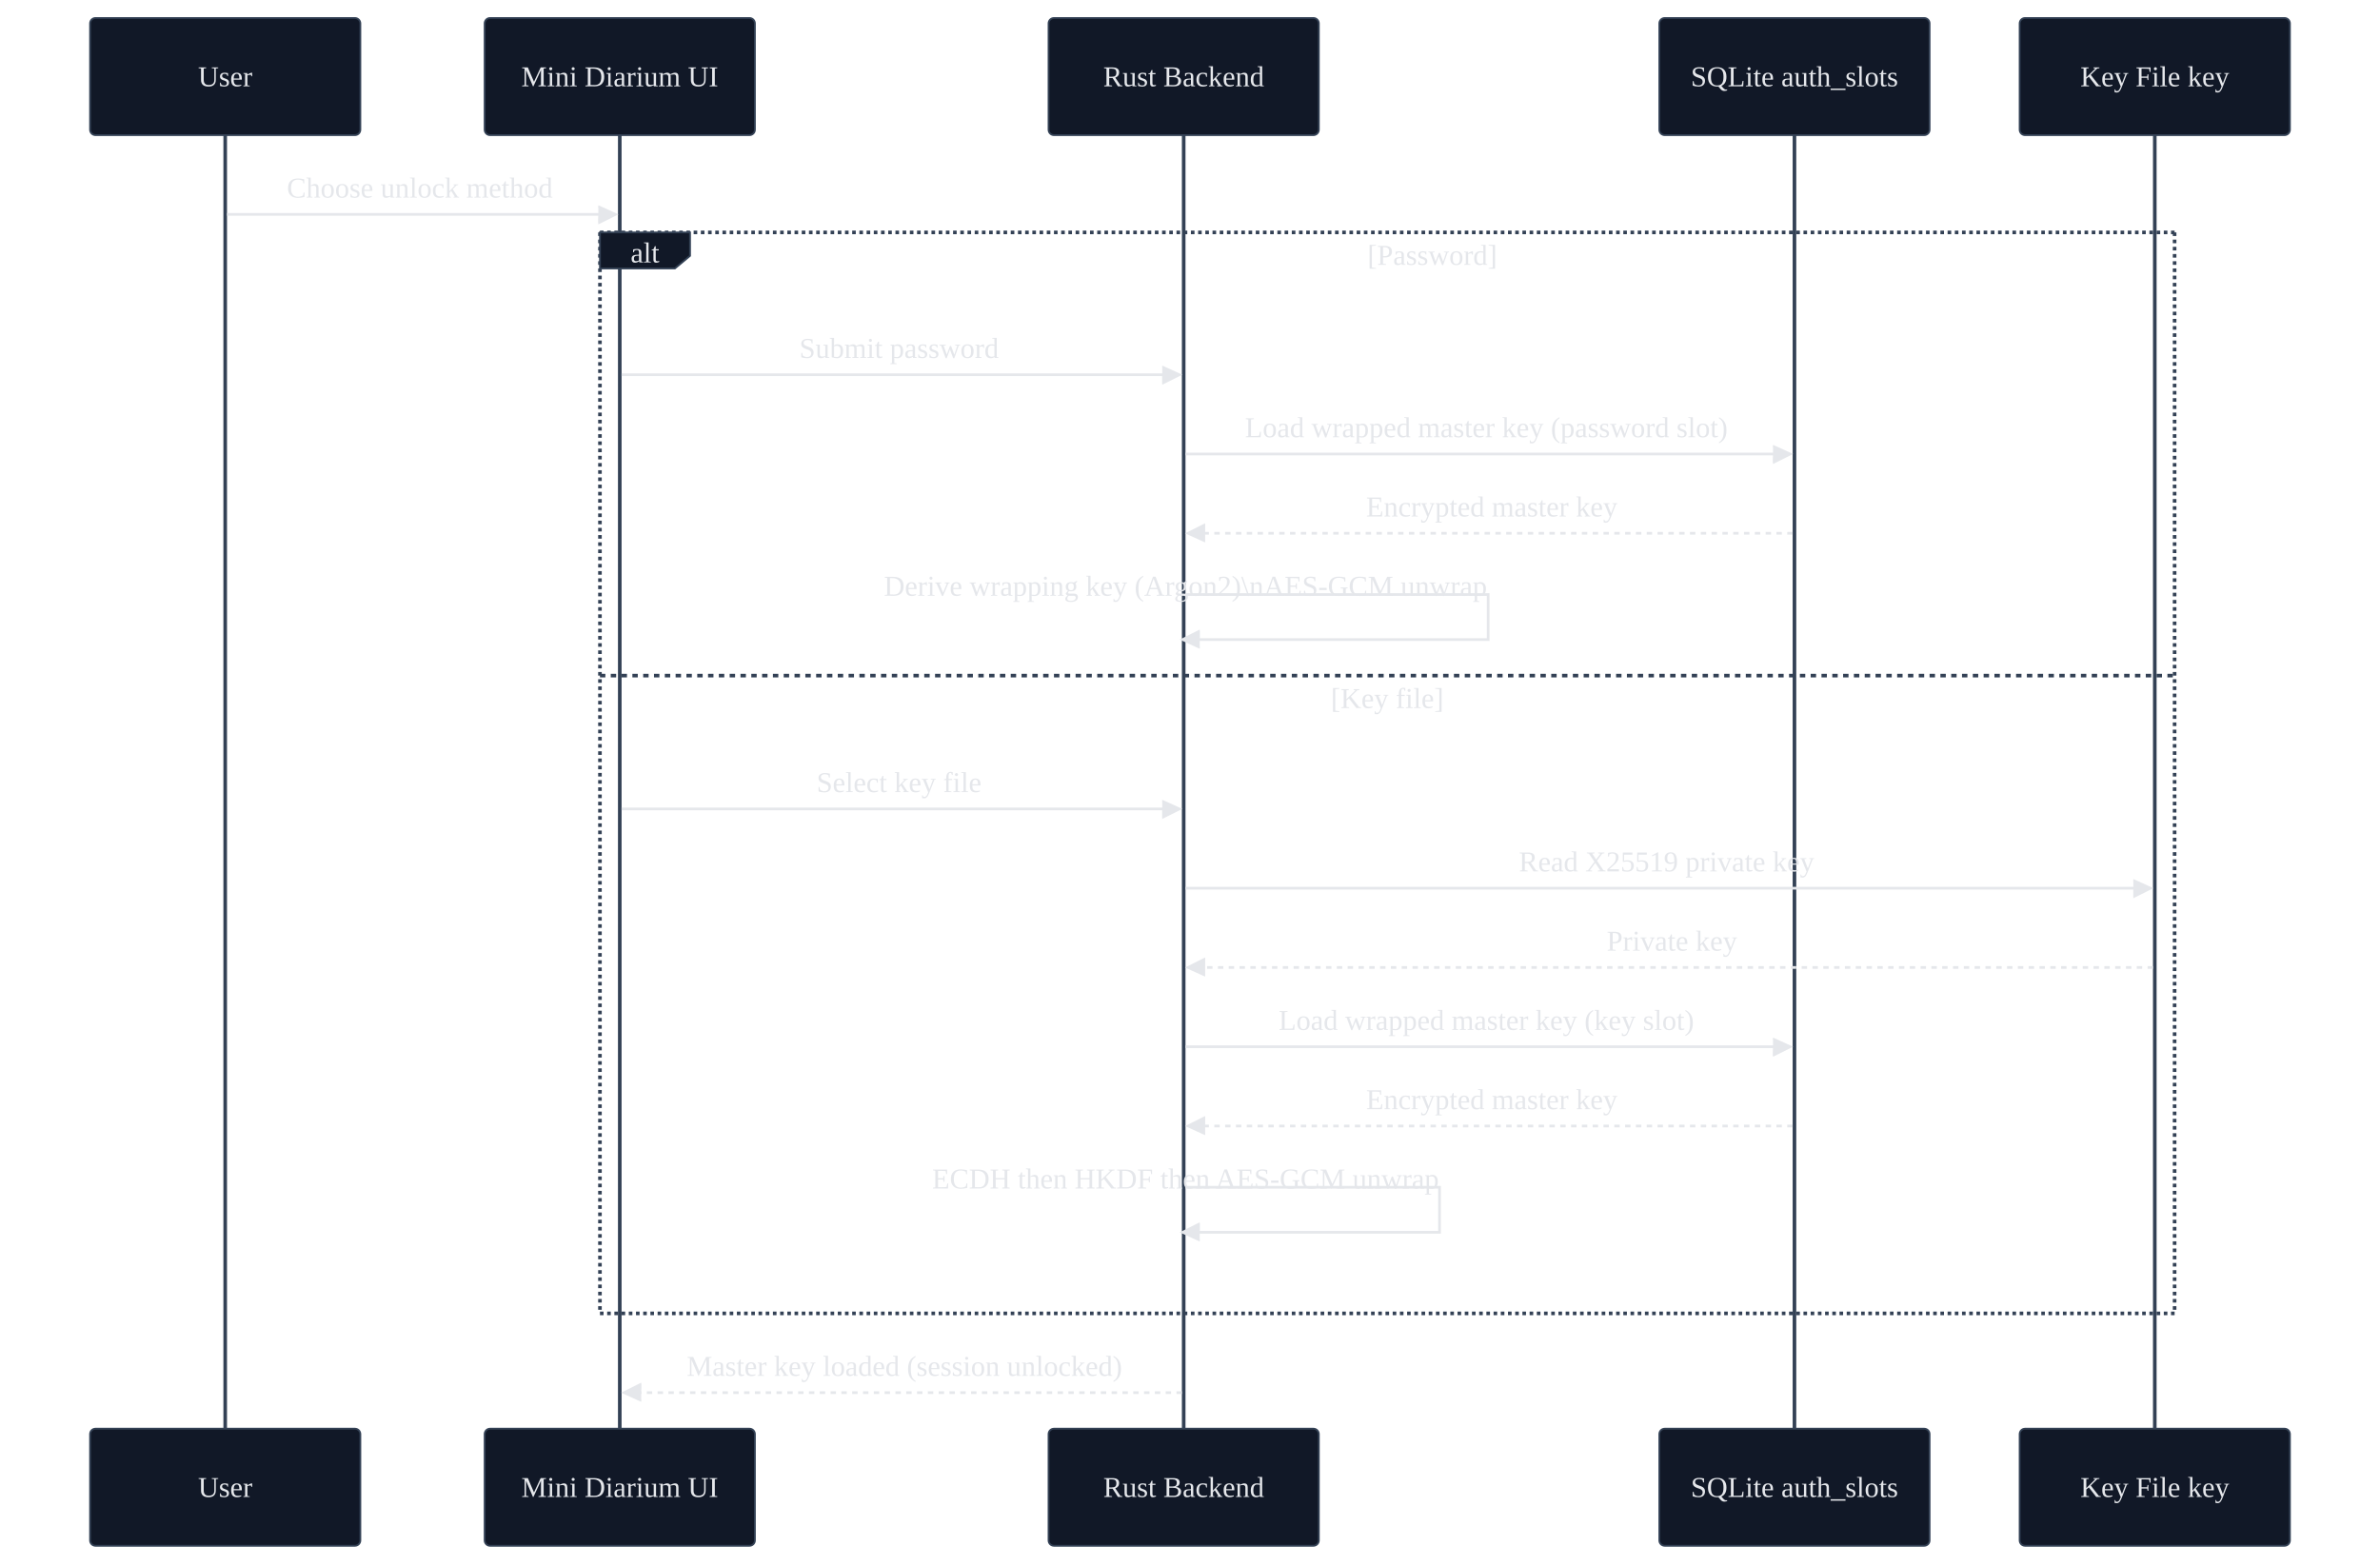
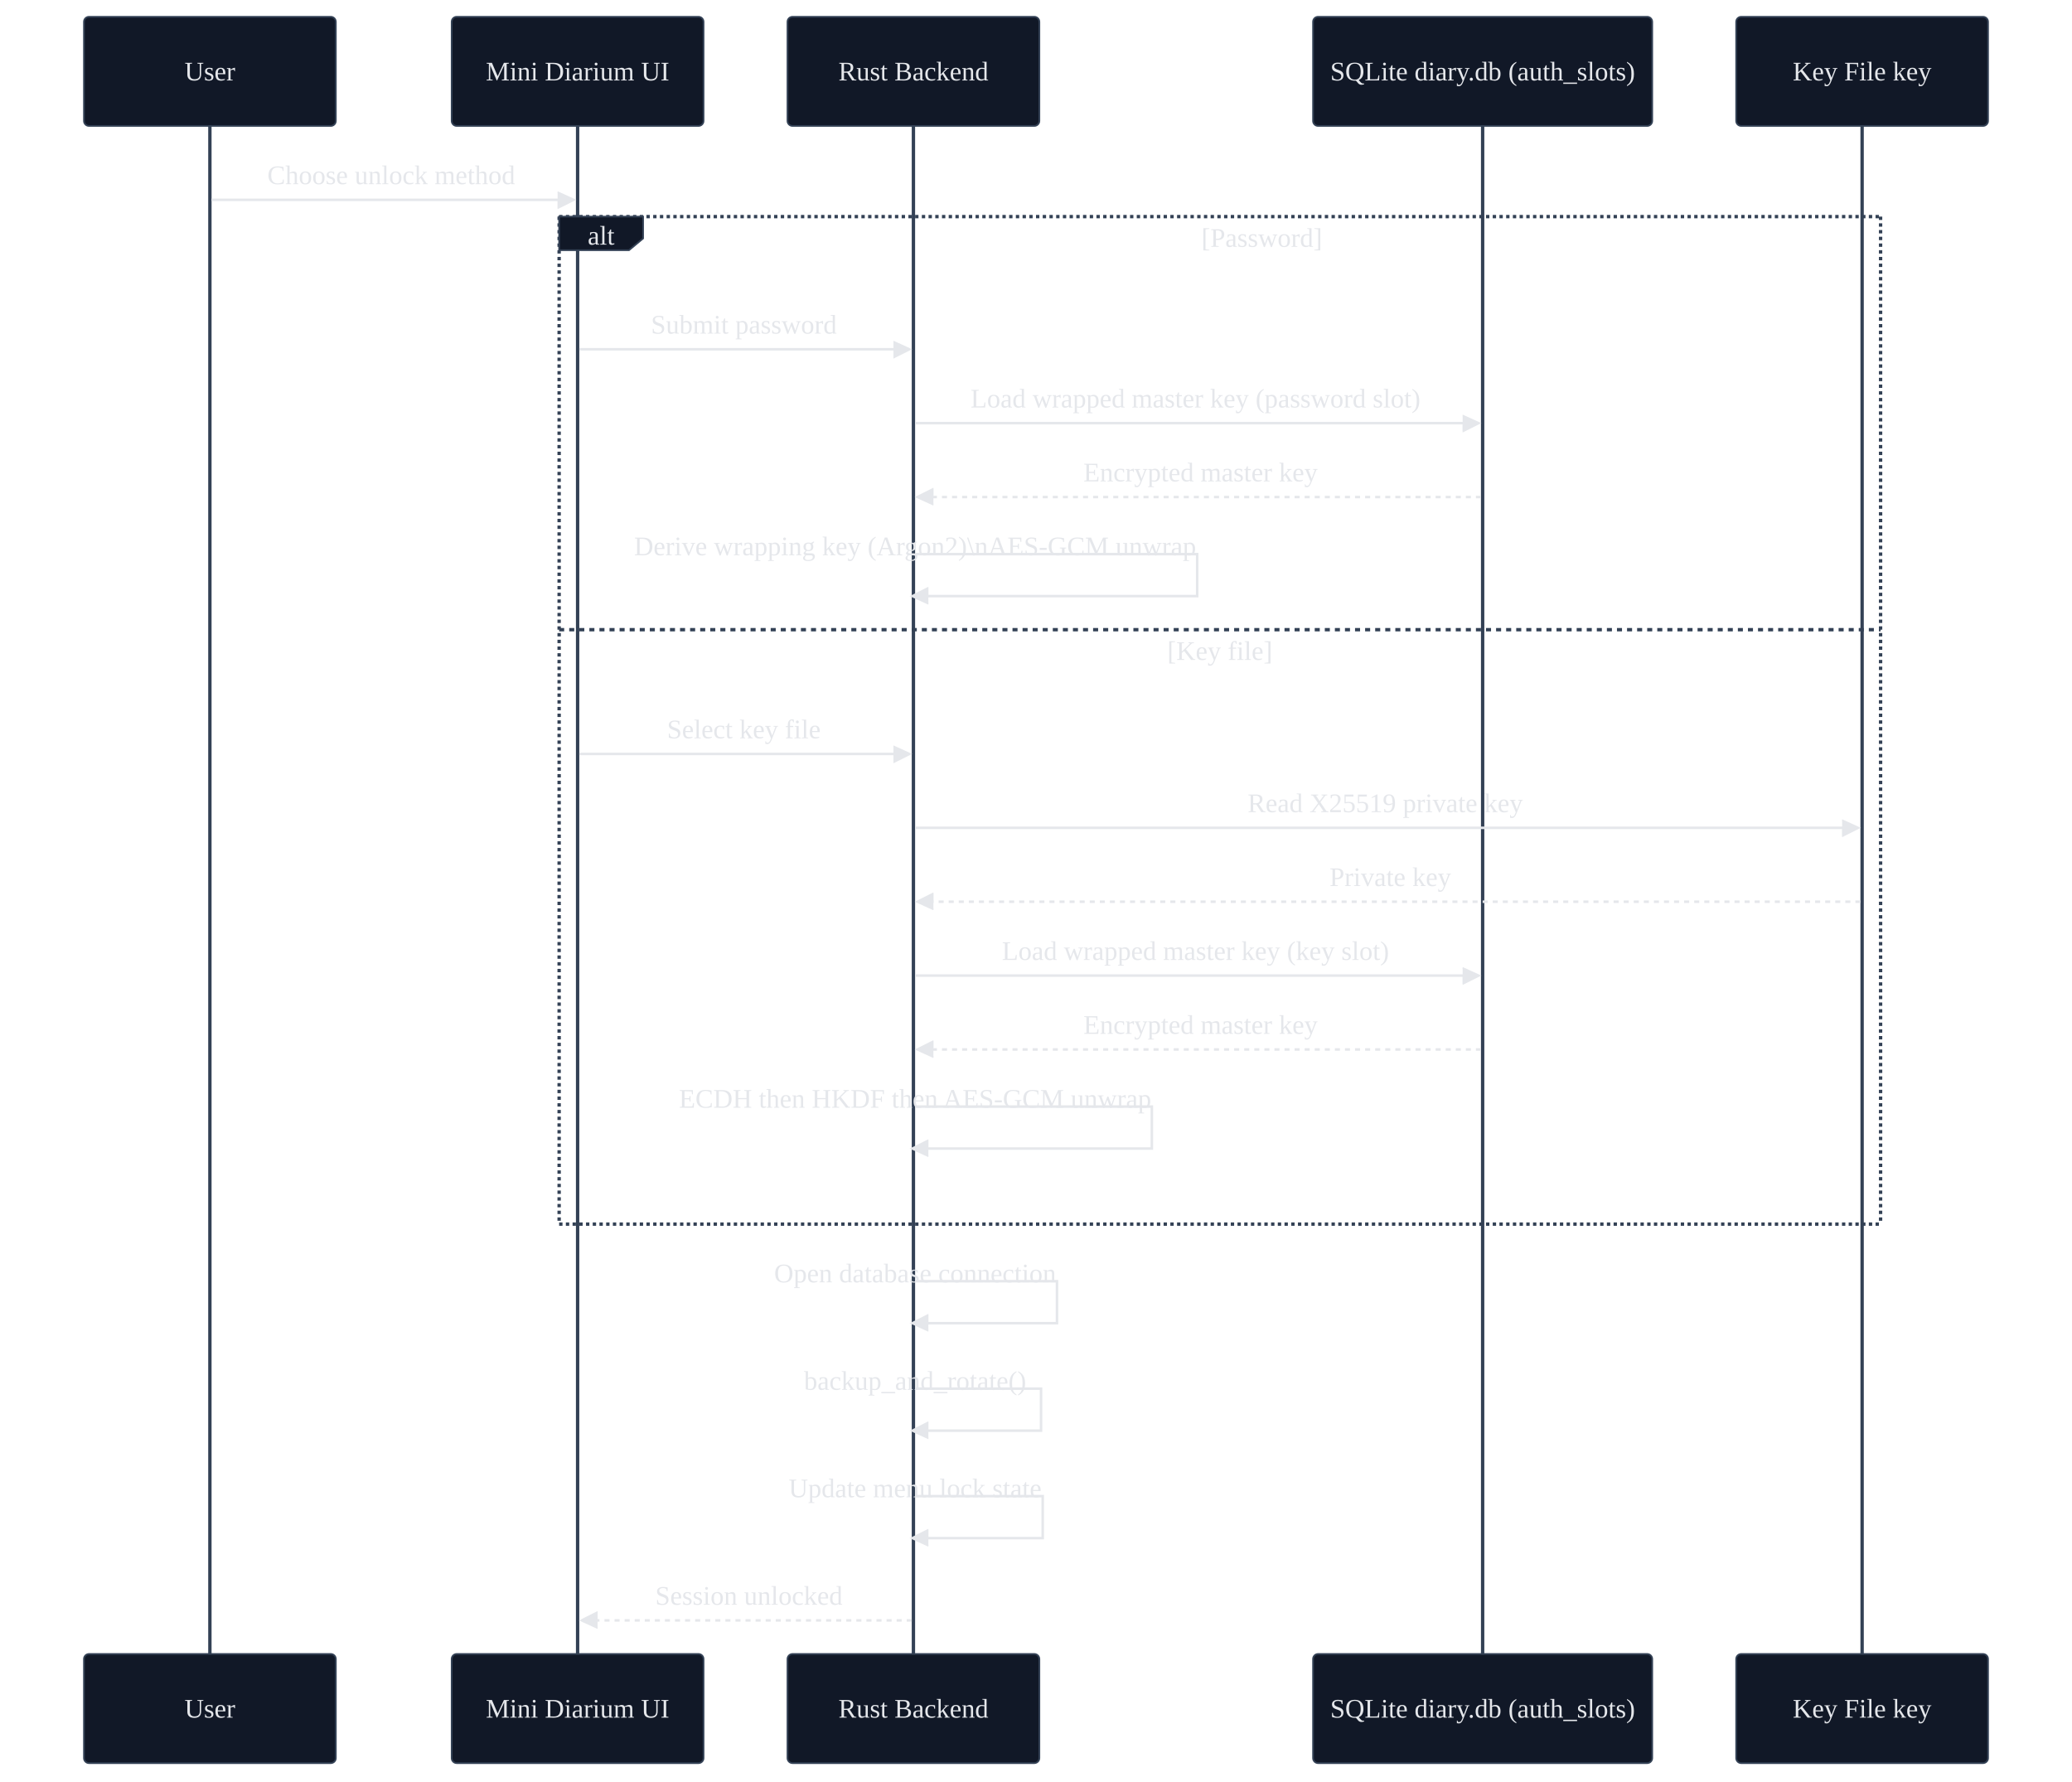
- <svg xmlns="http://www.w3.org/2000/svg" id="my-svg" width="100%" style="max-width: 1321px; background-color: transparent;" viewBox="-50 -10 1321 869" role="graphics-document document" aria-roledescription="sequence">
+ <svg xmlns="http://www.w3.org/2000/svg" id="my-svg" width="100%" style="max-width: 1234px; background-color: transparent;" viewBox="-50 -10 1234 1061" role="graphics-document document" aria-roledescription="sequence">
  <g>
-     <rect x="1071" y="783" fill="#eaeaea" stroke="#666" width="150" height="65" name="KF" rx="3" ry="3" class="actor actor-bottom" />
-     <text x="1146" y="815.5" dominant-baseline="central" alignment-baseline="central" class="actor actor-box" style="text-anchor: middle; font-size: 16px; font-weight: 400;">
-       <tspan x="1146" dy="0">Key File key</tspan>
+     <rect x="984" y="975" fill="#eaeaea" stroke="#666" width="150" height="65" name="KF" rx="3" ry="3" class="actor actor-bottom" />
+     <text x="1059" y="1007.5" dominant-baseline="central" alignment-baseline="central" class="actor actor-box" style="text-anchor: middle; font-size: 16px; font-weight: 400;">
+       <tspan x="1059" dy="0">Key File key</tspan>
    </text>
  </g>
  <g>
-     <rect x="871" y="783" fill="#eaeaea" stroke="#666" width="150" height="65" name="DB" rx="3" ry="3" class="actor actor-bottom" />
-     <text x="946" y="815.5" dominant-baseline="central" alignment-baseline="central" class="actor actor-box" style="text-anchor: middle; font-size: 16px; font-weight: 400;">
-       <tspan x="946" dy="0">SQLite auth_slots</tspan>
+     <rect x="732" y="975" fill="#eaeaea" stroke="#666" width="202" height="65" name="DB" rx="3" ry="3" class="actor actor-bottom" />
+     <text x="833" y="1007.5" dominant-baseline="central" alignment-baseline="central" class="actor actor-box" style="text-anchor: middle; font-size: 16px; font-weight: 400;">
+       <tspan x="833" dy="0">SQLite diary.db (auth_slots)</tspan>
    </text>
  </g>
  <g>
-     <rect x="532" y="783" fill="#eaeaea" stroke="#666" width="150" height="65" name="BE" rx="3" ry="3" class="actor actor-bottom" />
-     <text x="607" y="815.5" dominant-baseline="central" alignment-baseline="central" class="actor actor-box" style="text-anchor: middle; font-size: 16px; font-weight: 400;">
-       <tspan x="607" dy="0">Rust Backend</tspan>
+     <rect x="419" y="975" fill="#eaeaea" stroke="#666" width="150" height="65" name="BE" rx="3" ry="3" class="actor actor-bottom" />
+     <text x="494" y="1007.5" dominant-baseline="central" alignment-baseline="central" class="actor actor-box" style="text-anchor: middle; font-size: 16px; font-weight: 400;">
+       <tspan x="494" dy="0">Rust Backend</tspan>
    </text>
  </g>
  <g>
-     <rect x="219" y="783" fill="#eaeaea" stroke="#666" width="150" height="65" name="UI" rx="3" ry="3" class="actor actor-bottom" />
-     <text x="294" y="815.5" dominant-baseline="central" alignment-baseline="central" class="actor actor-box" style="text-anchor: middle; font-size: 16px; font-weight: 400;">
+     <rect x="219" y="975" fill="#eaeaea" stroke="#666" width="150" height="65" name="UI" rx="3" ry="3" class="actor actor-bottom" />
+     <text x="294" y="1007.5" dominant-baseline="central" alignment-baseline="central" class="actor actor-box" style="text-anchor: middle; font-size: 16px; font-weight: 400;">
      <tspan x="294" dy="0">Mini Diarium UI</tspan>
    </text>
  </g>
  <g>
-     <rect x="0" y="783" fill="#eaeaea" stroke="#666" width="150" height="65" name="U" rx="3" ry="3" class="actor actor-bottom" />
-     <text x="75" y="815.5" dominant-baseline="central" alignment-baseline="central" class="actor actor-box" style="text-anchor: middle; font-size: 16px; font-weight: 400;">
+     <rect x="0" y="975" fill="#eaeaea" stroke="#666" width="150" height="65" name="U" rx="3" ry="3" class="actor actor-bottom" />
+     <text x="75" y="1007.5" dominant-baseline="central" alignment-baseline="central" class="actor actor-box" style="text-anchor: middle; font-size: 16px; font-weight: 400;">
      <tspan x="75" dy="0">User</tspan>
    </text>
  </g>
  <g>
-     <line id="actor4" x1="1146" y1="65" x2="1146" y2="783" class="actor-line 200" stroke-width="0.5px" stroke="#999" name="KF" />
+     <line id="actor4" x1="1059" y1="65" x2="1059" y2="975" class="actor-line 200" stroke-width="0.5px" stroke="#999" name="KF" />
    <g id="root-4">
-       <rect x="1071" y="0" fill="#eaeaea" stroke="#666" width="150" height="65" name="KF" rx="3" ry="3" class="actor actor-top" />
-       <text x="1146" y="32.5" dominant-baseline="central" alignment-baseline="central" class="actor actor-box" style="text-anchor: middle; font-size: 16px; font-weight: 400;">
-         <tspan x="1146" dy="0">Key File key</tspan>
+       <rect x="984" y="0" fill="#eaeaea" stroke="#666" width="150" height="65" name="KF" rx="3" ry="3" class="actor actor-top" />
+       <text x="1059" y="32.5" dominant-baseline="central" alignment-baseline="central" class="actor actor-box" style="text-anchor: middle; font-size: 16px; font-weight: 400;">
+         <tspan x="1059" dy="0">Key File key</tspan>
      </text>
    </g>
  </g>
  <g>
-     <line id="actor3" x1="946" y1="65" x2="946" y2="783" class="actor-line 200" stroke-width="0.5px" stroke="#999" name="DB" />
+     <line id="actor3" x1="833" y1="65" x2="833" y2="975" class="actor-line 200" stroke-width="0.5px" stroke="#999" name="DB" />
    <g id="root-3">
-       <rect x="871" y="0" fill="#eaeaea" stroke="#666" width="150" height="65" name="DB" rx="3" ry="3" class="actor actor-top" />
-       <text x="946" y="32.5" dominant-baseline="central" alignment-baseline="central" class="actor actor-box" style="text-anchor: middle; font-size: 16px; font-weight: 400;">
-         <tspan x="946" dy="0">SQLite auth_slots</tspan>
+       <rect x="732" y="0" fill="#eaeaea" stroke="#666" width="202" height="65" name="DB" rx="3" ry="3" class="actor actor-top" />
+       <text x="833" y="32.5" dominant-baseline="central" alignment-baseline="central" class="actor actor-box" style="text-anchor: middle; font-size: 16px; font-weight: 400;">
+         <tspan x="833" dy="0">SQLite diary.db (auth_slots)</tspan>
      </text>
    </g>
  </g>
  <g>
-     <line id="actor2" x1="607" y1="65" x2="607" y2="783" class="actor-line 200" stroke-width="0.5px" stroke="#999" name="BE" />
+     <line id="actor2" x1="494" y1="65" x2="494" y2="975" class="actor-line 200" stroke-width="0.5px" stroke="#999" name="BE" />
    <g id="root-2">
-       <rect x="532" y="0" fill="#eaeaea" stroke="#666" width="150" height="65" name="BE" rx="3" ry="3" class="actor actor-top" />
-       <text x="607" y="32.5" dominant-baseline="central" alignment-baseline="central" class="actor actor-box" style="text-anchor: middle; font-size: 16px; font-weight: 400;">
-         <tspan x="607" dy="0">Rust Backend</tspan>
+       <rect x="419" y="0" fill="#eaeaea" stroke="#666" width="150" height="65" name="BE" rx="3" ry="3" class="actor actor-top" />
+       <text x="494" y="32.5" dominant-baseline="central" alignment-baseline="central" class="actor actor-box" style="text-anchor: middle; font-size: 16px; font-weight: 400;">
+         <tspan x="494" dy="0">Rust Backend</tspan>
      </text>
    </g>
  </g>
  <g>
-     <line id="actor1" x1="294" y1="65" x2="294" y2="783" class="actor-line 200" stroke-width="0.5px" stroke="#999" name="UI" />
+     <line id="actor1" x1="294" y1="65" x2="294" y2="975" class="actor-line 200" stroke-width="0.5px" stroke="#999" name="UI" />
    <g id="root-1">
      <rect x="219" y="0" fill="#eaeaea" stroke="#666" width="150" height="65" name="UI" rx="3" ry="3" class="actor actor-top" />
      <text x="294" y="32.5" dominant-baseline="central" alignment-baseline="central" class="actor actor-box" style="text-anchor: middle; font-size: 16px; font-weight: 400;">
        <tspan x="294" dy="0">Mini Diarium UI</tspan>
      </text>
    </g>
  </g>
  <g>
-     <line id="actor0" x1="75" y1="65" x2="75" y2="783" class="actor-line 200" stroke-width="0.5px" stroke="#999" name="U" />
+     <line id="actor0" x1="75" y1="65" x2="75" y2="975" class="actor-line 200" stroke-width="0.5px" stroke="#999" name="U" />
    <g id="root-0">
      <rect x="0" y="0" fill="#eaeaea" stroke="#666" width="150" height="65" name="U" rx="3" ry="3" class="actor actor-top" />
      <text x="75" y="32.5" dominant-baseline="central" alignment-baseline="central" class="actor actor-box" style="text-anchor: middle; font-size: 16px; font-weight: 400;">
        <tspan x="75" dy="0">User</tspan>
      </text>
    </g>
  </g>
  <style>#my-svg{font-size:16px;fill:#E5E7EB;}@keyframes edge-animation-frame{from{stroke-dashoffset:0;}}@keyframes dash{to{stroke-dashoffset:0;}}#my-svg .edge-animation-slow{stroke-dasharray:9,5!important;stroke-dashoffset:900;animation:dash 50s linear infinite;stroke-linecap:round;}#my-svg .edge-animation-fast{stroke-dasharray:9,5!important;stroke-dashoffset:900;animation:dash 20s linear infinite;stroke-linecap:round;}#my-svg .error-icon{fill:#111827;}#my-svg .error-text{fill:#eee7d8;stroke:#eee7d8;}#my-svg .edge-thickness-normal{stroke-width:1px;}#my-svg .edge-thickness-thick{stroke-width:3.5px;}#my-svg .edge-pattern-solid{stroke-dasharray:0;}#my-svg .edge-thickness-invisible{stroke-width:0;fill:none;}#my-svg .edge-pattern-dashed{stroke-dasharray:3;}#my-svg .edge-pattern-dotted{stroke-dasharray:2;}#my-svg .marker{fill:#94A3B8;stroke:#94A3B8;}#my-svg .marker.cross{stroke:#94A3B8;}#my-svg svg{font-size:16px;}#my-svg p{margin:0;}#my-svg .actor{stroke:#334155;fill:#111827;}#my-svg text.actor&gt;tspan{fill:#E5E7EB;stroke:none;}#my-svg .actor-line{stroke:#334155;}#my-svg .innerArc{stroke-width:1.5;stroke-dasharray:none;}#my-svg .messageLine0{stroke-width:1.5;stroke-dasharray:none;stroke:#E5E7EB;}#my-svg .messageLine1{stroke-width:1.5;stroke-dasharray:2,2;stroke:#E5E7EB;}#my-svg #arrowhead path{fill:#E5E7EB;stroke:#E5E7EB;}#my-svg .sequenceNumber{fill:#6b5c47;}#my-svg #sequencenumber{fill:#E5E7EB;}#my-svg #crosshead path{fill:#E5E7EB;stroke:#E5E7EB;}#my-svg .messageText{fill:#E5E7EB;stroke:none;}#my-svg .labelBox{stroke:#334155;fill:#111827;}#my-svg .labelText,#my-svg .labelText&gt;tspan{fill:#E5E7EB;stroke:none;}#my-svg .loopText,#my-svg .loopText&gt;tspan{fill:#E5E7EB;stroke:none;}#my-svg .loopLine{stroke-width:2px;stroke-dasharray:2,2;stroke:#334155;fill:#334155;}#my-svg .note{stroke:hsl(222.222, 7.368%, 1.176%);fill:#0F172A;}#my-svg .noteText,#my-svg .noteText&gt;tspan{fill:#E5E7EB;stroke:none;}#my-svg .activation0{fill:#0F172A;stroke:#475569;}#my-svg .activation1{fill:#0F172A;stroke:#475569;}#my-svg .activation2{fill:#0F172A;stroke:#475569;}#my-svg .actorPopupMenu{position:absolute;}#my-svg .actorPopupMenuPanel{position:absolute;fill:#111827;box-shadow:0px 8px 16px 0px rgba(0,0,0,0.2);filter:drop-shadow(3px 5px 2px rgb(0 0 0 / 0.4));}#my-svg .actor-man line{stroke:#334155;fill:#111827;}#my-svg .actor-man circle,#my-svg line{stroke:#334155;fill:#111827;stroke-width:2px;}#my-svg :root{--mermaid-font-family:"trebuchet ms",verdana,arial,sans-serif;}</style>
  <g />
  <defs>
    <symbol id="computer" width="24" height="24">
      <path transform="scale(.5)" d="M2 2v13h20v-13h-20zm18 11h-16v-9h16v9zm-10.228 6l.466-1h3.524l.467 1h-4.457zm14.228 3h-24l2-6h2.104l-1.33 4h18.45l-1.297-4h2.073l2 6zm-5-10h-14v-7h14v7z" />
    </symbol>
  </defs>
  <defs>
    <symbol id="database" fill-rule="evenodd" clip-rule="evenodd">
      <path transform="scale(.5)" d="M12.258.001l.256.004.255.005.253.008.251.01.249.012.247.015.246.016.242.019.241.02.239.023.236.024.233.027.231.028.229.031.225.032.223.034.22.036.217.038.214.04.211.041.208.043.205.045.201.046.198.048.194.05.191.051.187.053.183.054.18.056.175.057.172.059.168.06.163.061.16.063.155.064.15.066.074.033.073.033.071.034.07.034.069.035.068.035.067.035.066.035.064.036.064.036.062.036.06.036.06.037.058.037.058.037.055.038.055.038.053.038.052.038.051.039.05.039.048.039.047.039.045.04.044.04.043.04.041.04.04.041.039.041.037.041.036.041.034.041.033.042.032.042.03.042.029.042.027.042.026.043.024.043.023.043.021.043.02.043.018.044.017.043.015.044.013.044.012.044.011.045.009.044.007.045.006.045.004.045.002.045.001.045v17l-.001.045-.002.045-.004.045-.006.045-.007.045-.009.044-.011.045-.012.044-.013.044-.015.044-.017.043-.018.044-.02.043-.021.043-.023.043-.024.043-.026.043-.027.042-.029.042-.03.042-.032.042-.033.042-.034.041-.036.041-.037.041-.039.041-.04.041-.041.04-.043.04-.044.04-.045.04-.047.039-.048.039-.05.039-.051.039-.052.038-.053.038-.055.038-.055.038-.058.037-.058.037-.06.037-.06.036-.062.036-.064.036-.064.036-.066.035-.067.035-.068.035-.069.035-.07.034-.071.034-.073.033-.074.033-.15.066-.155.064-.16.063-.163.061-.168.06-.172.059-.175.057-.18.056-.183.054-.187.053-.191.051-.194.05-.198.048-.201.046-.205.045-.208.043-.211.041-.214.04-.217.038-.22.036-.223.034-.225.032-.229.031-.231.028-.233.027-.236.024-.239.023-.241.02-.242.019-.246.016-.247.015-.249.012-.251.01-.253.008-.255.005-.256.004-.258.001-.258-.001-.256-.004-.255-.005-.253-.008-.251-.01-.249-.012-.247-.015-.245-.016-.243-.019-.241-.02-.238-.023-.236-.024-.234-.027-.231-.028-.228-.031-.226-.032-.223-.034-.22-.036-.217-.038-.214-.04-.211-.041-.208-.043-.204-.045-.201-.046-.198-.048-.195-.05-.19-.051-.187-.053-.184-.054-.179-.056-.176-.057-.172-.059-.167-.06-.164-.061-.159-.063-.155-.064-.151-.066-.074-.033-.072-.033-.072-.034-.07-.034-.069-.035-.068-.035-.067-.035-.066-.035-.064-.036-.063-.036-.062-.036-.061-.036-.06-.037-.058-.037-.057-.037-.056-.038-.055-.038-.053-.038-.052-.038-.051-.039-.049-.039-.049-.039-.046-.039-.046-.04-.044-.04-.043-.04-.041-.04-.04-.041-.039-.041-.037-.041-.036-.041-.034-.041-.033-.042-.032-.042-.03-.042-.029-.042-.027-.042-.026-.043-.024-.043-.023-.043-.021-.043-.02-.043-.018-.044-.017-.043-.015-.044-.013-.044-.012-.044-.011-.045-.009-.044-.007-.045-.006-.045-.004-.045-.002-.045-.001-.045v-17l.001-.045.002-.045.004-.045.006-.045.007-.045.009-.044.011-.045.012-.044.013-.044.015-.044.017-.043.018-.044.02-.043.021-.043.023-.043.024-.043.026-.043.027-.042.029-.042.03-.042.032-.042.033-.042.034-.041.036-.041.037-.041.039-.041.04-.041.041-.04.043-.04.044-.04.046-.04.046-.039.049-.039.049-.039.051-.039.052-.038.053-.038.055-.038.056-.038.057-.037.058-.037.06-.037.061-.036.062-.036.063-.036.064-.036.066-.035.067-.035.068-.035.069-.035.07-.034.072-.034.072-.033.074-.033.151-.066.155-.064.159-.063.164-.061.167-.06.172-.059.176-.057.179-.056.184-.054.187-.053.19-.051.195-.05.198-.048.201-.046.204-.045.208-.043.211-.041.214-.04.217-.038.22-.036.223-.034.226-.032.228-.031.231-.028.234-.027.236-.024.238-.023.241-.02.243-.019.245-.016.247-.015.249-.012.251-.01.253-.008.255-.005.256-.004.258-.001.258.001zm-9.258 20.499v.01l.001.021.003.021.004.022.005.021.006.022.007.022.009.023.01.022.011.023.012.023.013.023.015.023.016.024.017.023.018.024.019.024.021.024.022.025.023.024.024.025.052.049.056.05.061.051.066.051.07.051.075.051.079.052.084.052.088.052.092.052.097.052.102.051.105.052.11.052.114.051.119.051.123.051.127.05.131.05.135.05.139.048.144.049.147.047.152.047.155.047.16.045.163.045.167.043.171.043.176.041.178.041.183.039.187.039.19.037.194.035.197.035.202.033.204.031.209.03.212.029.216.027.219.025.222.024.226.021.23.02.233.018.236.016.24.015.243.012.246.01.249.008.253.005.256.004.259.001.26-.001.257-.004.254-.005.25-.008.247-.011.244-.012.241-.014.237-.016.233-.018.231-.021.226-.021.224-.024.22-.026.216-.027.212-.028.21-.031.205-.031.202-.034.198-.034.194-.036.191-.037.187-.039.183-.04.179-.04.175-.042.172-.043.168-.044.163-.045.16-.046.155-.046.152-.047.148-.048.143-.049.139-.049.136-.05.131-.05.126-.05.123-.051.118-.052.114-.051.11-.052.106-.052.101-.052.096-.052.092-.052.088-.053.083-.051.079-.052.074-.052.07-.051.065-.051.06-.051.056-.05.051-.05.023-.024.023-.025.021-.024.02-.024.019-.024.018-.024.017-.024.015-.023.014-.024.013-.023.012-.023.01-.023.01-.022.008-.022.006-.022.006-.022.004-.022.004-.021.001-.021.001-.021v-4.127l-.077.055-.08.053-.083.054-.085.053-.087.052-.09.052-.093.051-.095.05-.097.05-.1.049-.102.049-.105.048-.106.047-.109.047-.111.046-.114.045-.115.045-.118.044-.12.043-.122.042-.124.042-.126.041-.128.04-.13.04-.132.038-.134.038-.135.037-.138.037-.139.035-.142.035-.143.034-.144.033-.147.032-.148.031-.15.03-.151.03-.153.029-.154.027-.156.027-.158.026-.159.025-.161.024-.162.023-.163.022-.165.021-.166.02-.167.019-.169.018-.169.017-.171.016-.173.015-.173.014-.175.013-.175.012-.177.011-.178.01-.179.008-.179.008-.181.006-.182.005-.182.004-.184.003-.184.002h-.37l-.184-.002-.184-.003-.182-.004-.182-.005-.181-.006-.179-.008-.179-.008-.178-.01-.176-.011-.176-.012-.175-.013-.173-.014-.172-.015-.171-.016-.17-.017-.169-.018-.167-.019-.166-.02-.165-.021-.163-.022-.162-.023-.161-.024-.159-.025-.157-.026-.156-.027-.155-.027-.153-.029-.151-.03-.15-.03-.148-.031-.146-.032-.145-.033-.143-.034-.141-.035-.14-.035-.137-.037-.136-.037-.134-.038-.132-.038-.13-.04-.128-.04-.126-.041-.124-.042-.122-.042-.12-.044-.117-.043-.116-.045-.113-.045-.112-.046-.109-.047-.106-.047-.105-.048-.102-.049-.1-.049-.097-.05-.095-.05-.093-.052-.09-.051-.087-.052-.085-.053-.083-.054-.08-.054-.077-.054v4.127zm0-5.654v.011l.001.021.003.021.004.021.005.022.006.022.007.022.009.022.01.022.011.023.012.023.013.023.015.024.016.023.017.024.018.024.019.024.021.024.022.024.023.025.024.024.052.05.056.05.061.05.066.051.07.051.075.052.079.051.084.052.088.052.092.052.097.052.102.052.105.052.11.051.114.051.119.052.123.05.127.051.131.05.135.049.139.049.144.048.147.048.152.047.155.046.16.045.163.045.167.044.171.042.176.042.178.04.183.04.187.038.19.037.194.036.197.034.202.033.204.032.209.03.212.028.216.027.219.025.222.024.226.022.23.02.233.018.236.016.24.014.243.012.246.01.249.008.253.006.256.003.259.001.26-.001.257-.003.254-.006.25-.008.247-.01.244-.012.241-.015.237-.016.233-.018.231-.02.226-.022.224-.024.22-.025.216-.027.212-.029.21-.03.205-.032.202-.033.198-.035.194-.036.191-.037.187-.039.183-.039.179-.041.175-.042.172-.043.168-.044.163-.045.16-.045.155-.047.152-.047.148-.048.143-.048.139-.05.136-.049.131-.05.126-.051.123-.051.118-.051.114-.052.11-.052.106-.052.101-.052.096-.052.092-.052.088-.052.083-.052.079-.052.074-.051.07-.052.065-.051.06-.05.056-.051.051-.049.023-.025.023-.024.021-.025.02-.024.019-.024.018-.024.017-.024.015-.023.014-.023.013-.024.012-.022.01-.023.01-.023.008-.022.006-.022.006-.022.004-.021.004-.022.001-.021.001-.021v-4.139l-.077.054-.08.054-.083.054-.085.052-.087.053-.09.051-.093.051-.095.051-.097.05-.1.049-.102.049-.105.048-.106.047-.109.047-.111.046-.114.045-.115.044-.118.044-.12.044-.122.042-.124.042-.126.041-.128.04-.13.039-.132.039-.134.038-.135.037-.138.036-.139.036-.142.035-.143.033-.144.033-.147.033-.148.031-.15.03-.151.03-.153.028-.154.028-.156.027-.158.026-.159.025-.161.024-.162.023-.163.022-.165.021-.166.02-.167.019-.169.018-.169.017-.171.016-.173.015-.173.014-.175.013-.175.012-.177.011-.178.009-.179.009-.179.007-.181.007-.182.005-.182.004-.184.003-.184.002h-.37l-.184-.002-.184-.003-.182-.004-.182-.005-.181-.007-.179-.007-.179-.009-.178-.009-.176-.011-.176-.012-.175-.013-.173-.014-.172-.015-.171-.016-.17-.017-.169-.018-.167-.019-.166-.02-.165-.021-.163-.022-.162-.023-.161-.024-.159-.025-.157-.026-.156-.027-.155-.028-.153-.028-.151-.03-.15-.03-.148-.031-.146-.033-.145-.033-.143-.033-.141-.035-.14-.036-.137-.036-.136-.037-.134-.038-.132-.039-.13-.039-.128-.04-.126-.041-.124-.042-.122-.043-.12-.043-.117-.044-.116-.044-.113-.046-.112-.046-.109-.046-.106-.047-.105-.048-.102-.049-.1-.049-.097-.05-.095-.051-.093-.051-.09-.051-.087-.053-.085-.052-.083-.054-.08-.054-.077-.054v4.139zm0-5.666v.011l.001.02.003.022.004.021.005.022.006.021.007.022.009.023.01.022.011.023.012.023.013.023.015.023.016.024.017.024.018.023.019.024.021.025.022.024.023.024.024.025.052.05.056.05.061.05.066.051.07.051.075.052.079.051.084.052.088.052.092.052.097.052.102.052.105.051.11.052.114.051.119.051.123.051.127.05.131.05.135.05.139.049.144.048.147.048.152.047.155.046.16.045.163.045.167.043.171.043.176.042.178.04.183.04.187.038.19.037.194.036.197.034.202.033.204.032.209.03.212.028.216.027.219.025.222.024.226.021.23.02.233.018.236.017.24.014.243.012.246.01.249.008.253.006.256.003.259.001.26-.001.257-.003.254-.006.25-.008.247-.01.244-.013.241-.014.237-.016.233-.018.231-.02.226-.022.224-.024.22-.025.216-.027.212-.029.21-.03.205-.032.202-.033.198-.035.194-.036.191-.037.187-.039.183-.039.179-.041.175-.042.172-.043.168-.044.163-.045.16-.045.155-.047.152-.047.148-.048.143-.049.139-.049.136-.049.131-.051.126-.05.123-.051.118-.052.114-.051.11-.052.106-.052.101-.052.096-.052.092-.052.088-.052.083-.052.079-.052.074-.052.07-.051.065-.051.06-.051.056-.05.051-.049.023-.025.023-.025.021-.024.02-.024.019-.024.018-.024.017-.024.015-.023.014-.024.013-.023.012-.023.01-.022.01-.023.008-.022.006-.022.006-.022.004-.022.004-.021.001-.021.001-.021v-4.153l-.077.054-.08.054-.083.053-.085.053-.087.053-.09.051-.093.051-.095.051-.097.05-.1.049-.102.048-.105.048-.106.048-.109.046-.111.046-.114.046-.115.044-.118.044-.12.043-.122.043-.124.042-.126.041-.128.04-.13.039-.132.039-.134.038-.135.037-.138.036-.139.036-.142.034-.143.034-.144.033-.147.032-.148.032-.15.03-.151.03-.153.028-.154.028-.156.027-.158.026-.159.024-.161.024-.162.023-.163.023-.165.021-.166.02-.167.019-.169.018-.169.017-.171.016-.173.015-.173.014-.175.013-.175.012-.177.01-.178.01-.179.009-.179.007-.181.006-.182.006-.182.004-.184.003-.184.001-.185.001-.185-.001-.184-.001-.184-.003-.182-.004-.182-.006-.181-.006-.179-.007-.179-.009-.178-.01-.176-.01-.176-.012-.175-.013-.173-.014-.172-.015-.171-.016-.17-.017-.169-.018-.167-.019-.166-.02-.165-.021-.163-.023-.162-.023-.161-.024-.159-.024-.157-.026-.156-.027-.155-.028-.153-.028-.151-.03-.15-.03-.148-.032-.146-.032-.145-.033-.143-.034-.141-.034-.14-.036-.137-.036-.136-.037-.134-.038-.132-.039-.13-.039-.128-.041-.126-.041-.124-.041-.122-.043-.12-.043-.117-.044-.116-.044-.113-.046-.112-.046-.109-.046-.106-.048-.105-.048-.102-.048-.1-.05-.097-.049-.095-.051-.093-.051-.09-.052-.087-.052-.085-.053-.083-.053-.08-.054-.077-.054v4.153zm8.74-8.179l-.257.004-.254.005-.25.008-.247.011-.244.012-.241.014-.237.016-.233.018-.231.021-.226.022-.224.023-.22.026-.216.027-.212.028-.21.031-.205.032-.202.033-.198.034-.194.036-.191.038-.187.038-.183.04-.179.041-.175.042-.172.043-.168.043-.163.045-.16.046-.155.046-.152.048-.148.048-.143.048-.139.049-.136.05-.131.05-.126.051-.123.051-.118.051-.114.052-.11.052-.106.052-.101.052-.096.052-.092.052-.088.052-.083.052-.079.052-.074.051-.07.052-.065.051-.06.05-.056.05-.051.05-.023.025-.023.024-.021.024-.02.025-.019.024-.018.024-.017.023-.015.024-.014.023-.013.023-.012.023-.01.023-.01.022-.008.022-.006.023-.006.021-.004.022-.004.021-.001.021-.001.021.001.021.001.021.004.021.004.022.006.021.006.023.008.022.01.022.01.023.012.023.013.023.014.023.015.024.017.023.018.024.019.024.02.025.021.024.023.024.023.025.051.05.056.05.06.05.065.051.07.052.074.051.079.052.083.052.088.052.092.052.096.052.101.052.106.052.11.052.114.052.118.051.123.051.126.051.131.05.136.05.139.049.143.048.148.048.152.048.155.046.16.046.163.045.168.043.172.043.175.042.179.041.183.04.187.038.191.038.194.036.198.034.202.033.205.032.21.031.212.028.216.027.22.026.224.023.226.022.231.021.233.018.237.016.241.014.244.012.247.011.25.008.254.005.257.004.26.001.26-.001.257-.004.254-.005.25-.008.247-.011.244-.012.241-.014.237-.016.233-.018.231-.021.226-.022.224-.023.22-.026.216-.027.212-.028.21-.031.205-.032.202-.033.198-.034.194-.036.191-.038.187-.038.183-.04.179-.041.175-.042.172-.043.168-.043.163-.045.16-.046.155-.046.152-.048.148-.048.143-.048.139-.049.136-.05.131-.05.126-.051.123-.051.118-.051.114-.052.11-.052.106-.052.101-.052.096-.052.092-.052.088-.052.083-.052.079-.052.074-.051.07-.052.065-.051.06-.05.056-.05.051-.05.023-.025.023-.024.021-.024.02-.025.019-.024.018-.024.017-.023.015-.024.014-.023.013-.023.012-.023.01-.023.01-.022.008-.022.006-.023.006-.021.004-.022.004-.021.001-.021.001-.021-.001-.021-.001-.021-.004-.021-.004-.022-.006-.021-.006-.023-.008-.022-.01-.022-.01-.023-.012-.023-.013-.023-.014-.023-.015-.024-.017-.023-.018-.024-.019-.024-.02-.025-.021-.024-.023-.024-.023-.025-.051-.05-.056-.05-.06-.05-.065-.051-.07-.052-.074-.051-.079-.052-.083-.052-.088-.052-.092-.052-.096-.052-.101-.052-.106-.052-.11-.052-.114-.052-.118-.051-.123-.051-.126-.051-.131-.05-.136-.05-.139-.049-.143-.048-.148-.048-.152-.048-.155-.046-.16-.046-.163-.045-.168-.043-.172-.043-.175-.042-.179-.041-.183-.04-.187-.038-.191-.038-.194-.036-.198-.034-.202-.033-.205-.032-.21-.031-.212-.028-.216-.027-.22-.026-.224-.023-.226-.022-.231-.021-.233-.018-.237-.016-.241-.014-.244-.012-.247-.011-.25-.008-.254-.005-.257-.004-.26-.001-.26.001z" />
    </symbol>
  </defs>
  <defs>
    <symbol id="clock" width="24" height="24">
      <path transform="scale(.5)" d="M12 2c5.514 0 10 4.486 10 10s-4.486 10-10 10-10-4.486-10-10 4.486-10 10-10zm0-2c-6.627 0-12 5.373-12 12s5.373 12 12 12 12-5.373 12-12-5.373-12-12-12zm5.848 12.459c.202.038.202.333.001.372-1.907.361-6.045 1.111-6.547 1.111-.719 0-1.301-.582-1.301-1.301 0-.512.77-5.447 1.125-7.445.034-.192.312-.181.343.014l.985 6.238 5.394 1.011z" />
    </symbol>
  </defs>
  <defs>
    <marker id="arrowhead" refX="7.9" refY="5" markerUnits="userSpaceOnUse" markerWidth="12" markerHeight="12" orient="auto-start-reverse">
      <path d="M -1 0 L 10 5 L 0 10 z" />
    </marker>
  </defs>
  <defs>
    <marker id="crosshead" markerWidth="15" markerHeight="8" orient="auto" refX="4" refY="4.5">
      <path fill="none" stroke="#000000" stroke-width="1pt" d="M 1,2 L 6,7 M 6,2 L 1,7" style="stroke-dasharray: 0, 0;" />
    </marker>
  </defs>
  <defs>
    <marker id="filled-head" refX="15.5" refY="7" markerWidth="20" markerHeight="28" orient="auto">
      <path d="M 18,7 L9,13 L14,7 L9,1 Z" />
    </marker>
  </defs>
  <defs>
    <marker id="sequencenumber" refX="15" refY="15" markerWidth="60" markerHeight="40" orient="auto">
      <circle cx="15" cy="15" r="6" />
    </marker>
  </defs>
  <g>
-     <line x1="283" y1="119" x2="1157" y2="119" class="loopLine" />
-     <line x1="1157" y1="119" x2="1157" y2="719" class="loopLine" />
-     <line x1="283" y1="719" x2="1157" y2="719" class="loopLine" />
+     <line x1="283" y1="119" x2="1070" y2="119" class="loopLine" />
+     <line x1="1070" y1="119" x2="1070" y2="719" class="loopLine" />
+     <line x1="283" y1="719" x2="1070" y2="719" class="loopLine" />
    <line x1="283" y1="119" x2="283" y2="719" class="loopLine" />
-     <line x1="283" y1="365" x2="1157" y2="365" class="loopLine" style="stroke-dasharray: 3, 3;" />
+     <line x1="283" y1="365" x2="1070" y2="365" class="loopLine" style="stroke-dasharray: 3, 3;" />
    <polygon points="283,119 333,119 333,132 324.6,139 283,139" class="labelBox" />
    <text x="308" y="132" text-anchor="middle" dominant-baseline="middle" alignment-baseline="middle" class="labelText" style="font-size: 16px; font-weight: 400;">alt</text>
-     <text x="745" y="137" text-anchor="middle" class="loopText" style="font-size: 16px; font-weight: 400;">
-       <tspan x="745">[Password]</tspan>
+     <text x="701.5" y="137" text-anchor="middle" class="loopText" style="font-size: 16px; font-weight: 400;">
+       <tspan x="701.5">[Password]</tspan>
    </text>
-     <text x="720" y="383" text-anchor="middle" class="loopText" style="font-size: 16px; font-weight: 400;">[Key file]</text>
+     <text x="676.5" y="383" text-anchor="middle" class="loopText" style="font-size: 16px; font-weight: 400;">[Key file]</text>
  </g>
  <text x="183" y="80" text-anchor="middle" dominant-baseline="middle" alignment-baseline="middle" class="messageText" dy="1em" style="font-size: 16px; font-weight: 400;">Choose unlock method</text>
  <line x1="76" y1="109" x2="290" y2="109" class="messageLine0" stroke-width="2" stroke="none" marker-end="url(#arrowhead)" style="fill: none;" />
-   <text x="449" y="169" text-anchor="middle" dominant-baseline="middle" alignment-baseline="middle" class="messageText" dy="1em" style="font-size: 16px; font-weight: 400;">Submit password</text>
-   <line x1="295" y1="198" x2="603" y2="198" class="messageLine0" stroke-width="2" stroke="none" marker-end="url(#arrowhead)" style="fill: none;" />
-   <text x="775" y="213" text-anchor="middle" dominant-baseline="middle" alignment-baseline="middle" class="messageText" dy="1em" style="font-size: 16px; font-weight: 400;">Load wrapped master key (password slot)</text>
-   <line x1="608" y1="242" x2="942" y2="242" class="messageLine0" stroke-width="2" stroke="none" marker-end="url(#arrowhead)" style="fill: none;" />
-   <text x="778" y="257" text-anchor="middle" dominant-baseline="middle" alignment-baseline="middle" class="messageText" dy="1em" style="font-size: 16px; font-weight: 400;">Encrypted master key</text>
-   <line x1="945" y1="286" x2="611" y2="286" class="messageLine1" stroke-width="2" stroke="none" marker-end="url(#arrowhead)" style="stroke-dasharray: 3, 3; fill: none;" />
-   <text x="608" y="301" text-anchor="middle" dominant-baseline="middle" alignment-baseline="middle" class="messageText" dy="1em" style="font-size: 16px; font-weight: 400;">Derive wrapping key (Argon2)\nAES-GCM unwrap</text>
-   <path d="M  608,320 H 776 V 345 H 608" class="messageLine0" stroke-width="2" stroke="none" marker-end="url(#arrowhead)" style="fill: none;" />
-   <text x="449" y="410" text-anchor="middle" dominant-baseline="middle" alignment-baseline="middle" class="messageText" dy="1em" style="font-size: 16px; font-weight: 400;">Select key file</text>
-   <line x1="295" y1="439" x2="603" y2="439" class="messageLine0" stroke-width="2" stroke="none" marker-end="url(#arrowhead)" style="fill: none;" />
-   <text x="875" y="454" text-anchor="middle" dominant-baseline="middle" alignment-baseline="middle" class="messageText" dy="1em" style="font-size: 16px; font-weight: 400;">Read X25519 private key</text>
-   <line x1="608" y1="483" x2="1142" y2="483" class="messageLine0" stroke-width="2" stroke="none" marker-end="url(#arrowhead)" style="fill: none;" />
-   <text x="878" y="498" text-anchor="middle" dominant-baseline="middle" alignment-baseline="middle" class="messageText" dy="1em" style="font-size: 16px; font-weight: 400;">Private key</text>
-   <line x1="1145" y1="527" x2="611" y2="527" class="messageLine1" stroke-width="2" stroke="none" marker-end="url(#arrowhead)" style="stroke-dasharray: 3, 3; fill: none;" />
-   <text x="775" y="542" text-anchor="middle" dominant-baseline="middle" alignment-baseline="middle" class="messageText" dy="1em" style="font-size: 16px; font-weight: 400;">Load wrapped master key (key slot)</text>
-   <line x1="608" y1="571" x2="942" y2="571" class="messageLine0" stroke-width="2" stroke="none" marker-end="url(#arrowhead)" style="fill: none;" />
-   <text x="778" y="586" text-anchor="middle" dominant-baseline="middle" alignment-baseline="middle" class="messageText" dy="1em" style="font-size: 16px; font-weight: 400;">Encrypted master key</text>
-   <line x1="945" y1="615" x2="611" y2="615" class="messageLine1" stroke-width="2" stroke="none" marker-end="url(#arrowhead)" style="stroke-dasharray: 3, 3; fill: none;" />
-   <text x="608" y="630" text-anchor="middle" dominant-baseline="middle" alignment-baseline="middle" class="messageText" dy="1em" style="font-size: 16px; font-weight: 400;">ECDH then HKDF then AES-GCM unwrap</text>
-   <path d="M  608,649 H 749 V 674 H 608" class="messageLine0" stroke-width="2" stroke="none" marker-end="url(#arrowhead)" style="fill: none;" />
-   <text x="452" y="734" text-anchor="middle" dominant-baseline="middle" alignment-baseline="middle" class="messageText" dy="1em" style="font-size: 16px; font-weight: 400;">Master key loaded (session unlocked)</text>
-   <line x1="606" y1="763" x2="298" y2="763" class="messageLine1" stroke-width="2" stroke="none" marker-end="url(#arrowhead)" style="stroke-dasharray: 3, 3; fill: none;" />
+   <text x="393" y="169" text-anchor="middle" dominant-baseline="middle" alignment-baseline="middle" class="messageText" dy="1em" style="font-size: 16px; font-weight: 400;">Submit password</text>
+   <line x1="295" y1="198" x2="490" y2="198" class="messageLine0" stroke-width="2" stroke="none" marker-end="url(#arrowhead)" style="fill: none;" />
+   <text x="662" y="213" text-anchor="middle" dominant-baseline="middle" alignment-baseline="middle" class="messageText" dy="1em" style="font-size: 16px; font-weight: 400;">Load wrapped master key (password slot)</text>
+   <line x1="495" y1="242" x2="829" y2="242" class="messageLine0" stroke-width="2" stroke="none" marker-end="url(#arrowhead)" style="fill: none;" />
+   <text x="665" y="257" text-anchor="middle" dominant-baseline="middle" alignment-baseline="middle" class="messageText" dy="1em" style="font-size: 16px; font-weight: 400;">Encrypted master key</text>
+   <line x1="832" y1="286" x2="498" y2="286" class="messageLine1" stroke-width="2" stroke="none" marker-end="url(#arrowhead)" style="stroke-dasharray: 3, 3; fill: none;" />
+   <text x="495" y="301" text-anchor="middle" dominant-baseline="middle" alignment-baseline="middle" class="messageText" dy="1em" style="font-size: 16px; font-weight: 400;">Derive wrapping key (Argon2)\nAES-GCM unwrap</text>
+   <path d="M  495,320 H 663 V 345 H 495" class="messageLine0" stroke-width="2" stroke="none" marker-end="url(#arrowhead)" style="fill: none;" />
+   <text x="393" y="410" text-anchor="middle" dominant-baseline="middle" alignment-baseline="middle" class="messageText" dy="1em" style="font-size: 16px; font-weight: 400;">Select key file</text>
+   <line x1="295" y1="439" x2="490" y2="439" class="messageLine0" stroke-width="2" stroke="none" marker-end="url(#arrowhead)" style="fill: none;" />
+   <text x="775" y="454" text-anchor="middle" dominant-baseline="middle" alignment-baseline="middle" class="messageText" dy="1em" style="font-size: 16px; font-weight: 400;">Read X25519 private key</text>
+   <line x1="495" y1="483" x2="1055" y2="483" class="messageLine0" stroke-width="2" stroke="none" marker-end="url(#arrowhead)" style="fill: none;" />
+   <text x="778" y="498" text-anchor="middle" dominant-baseline="middle" alignment-baseline="middle" class="messageText" dy="1em" style="font-size: 16px; font-weight: 400;">Private key</text>
+   <line x1="1058" y1="527" x2="498" y2="527" class="messageLine1" stroke-width="2" stroke="none" marker-end="url(#arrowhead)" style="stroke-dasharray: 3, 3; fill: none;" />
+   <text x="662" y="542" text-anchor="middle" dominant-baseline="middle" alignment-baseline="middle" class="messageText" dy="1em" style="font-size: 16px; font-weight: 400;">Load wrapped master key (key slot)</text>
+   <line x1="495" y1="571" x2="829" y2="571" class="messageLine0" stroke-width="2" stroke="none" marker-end="url(#arrowhead)" style="fill: none;" />
+   <text x="665" y="586" text-anchor="middle" dominant-baseline="middle" alignment-baseline="middle" class="messageText" dy="1em" style="font-size: 16px; font-weight: 400;">Encrypted master key</text>
+   <line x1="832" y1="615" x2="498" y2="615" class="messageLine1" stroke-width="2" stroke="none" marker-end="url(#arrowhead)" style="stroke-dasharray: 3, 3; fill: none;" />
+   <text x="495" y="630" text-anchor="middle" dominant-baseline="middle" alignment-baseline="middle" class="messageText" dy="1em" style="font-size: 16px; font-weight: 400;">ECDH then HKDF then AES-GCM unwrap</text>
+   <path d="M  495,649 H 636 V 674 H 495" class="messageLine0" stroke-width="2" stroke="none" marker-end="url(#arrowhead)" style="fill: none;" />
+   <text x="495" y="734" text-anchor="middle" dominant-baseline="middle" alignment-baseline="middle" class="messageText" dy="1em" style="font-size: 16px; font-weight: 400;">Open database connection</text>
+   <path d="M  495,753 H 579.5 V 778 H 495" class="messageLine0" stroke-width="2" stroke="none" marker-end="url(#arrowhead)" style="fill: none;" />
+   <text x="495" y="798" text-anchor="middle" dominant-baseline="middle" alignment-baseline="middle" class="messageText" dy="1em" style="font-size: 16px; font-weight: 400;">backup_and_rotate()</text>
+   <path d="M  495,817 H 570 V 842 H 495" class="messageLine0" stroke-width="2" stroke="none" marker-end="url(#arrowhead)" style="fill: none;" />
+   <text x="495" y="862" text-anchor="middle" dominant-baseline="middle" alignment-baseline="middle" class="messageText" dy="1em" style="font-size: 16px; font-weight: 400;">Update menu lock state</text>
+   <path d="M  495,881 H 571 V 906 H 495" class="messageLine0" stroke-width="2" stroke="none" marker-end="url(#arrowhead)" style="fill: none;" />
+   <text x="396" y="926" text-anchor="middle" dominant-baseline="middle" alignment-baseline="middle" class="messageText" dy="1em" style="font-size: 16px; font-weight: 400;">Session unlocked</text>
+   <line x1="493" y1="955" x2="298" y2="955" class="messageLine1" stroke-width="2" stroke="none" marker-end="url(#arrowhead)" style="stroke-dasharray: 3, 3; fill: none;" />
</svg>
